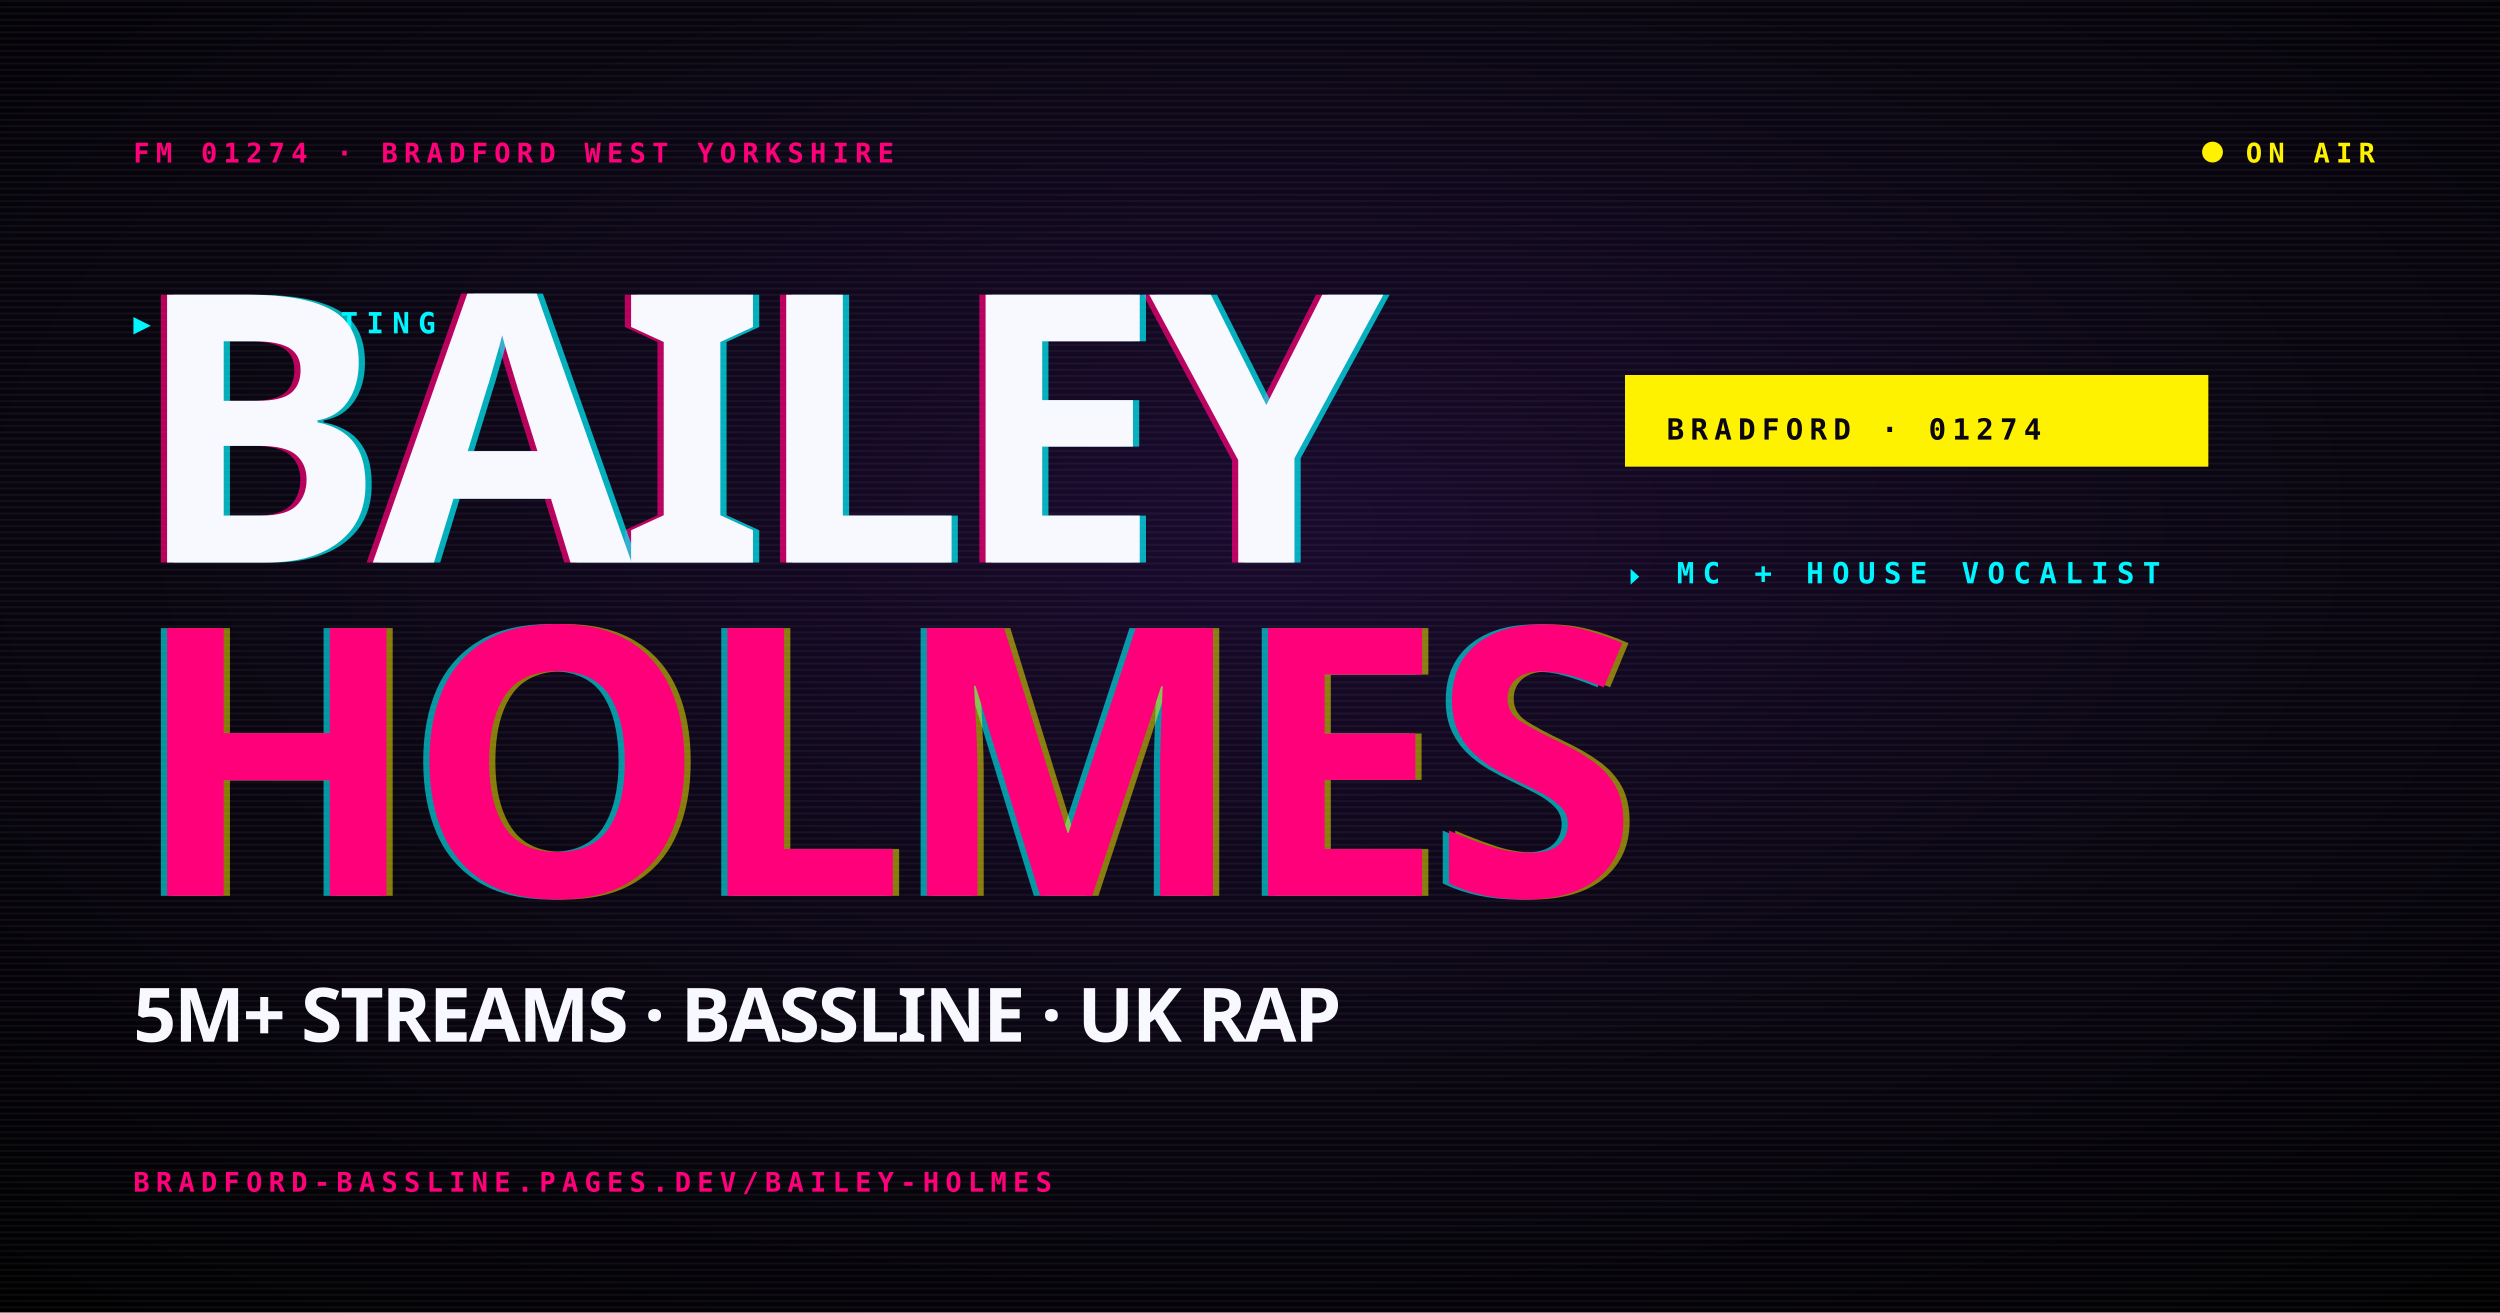
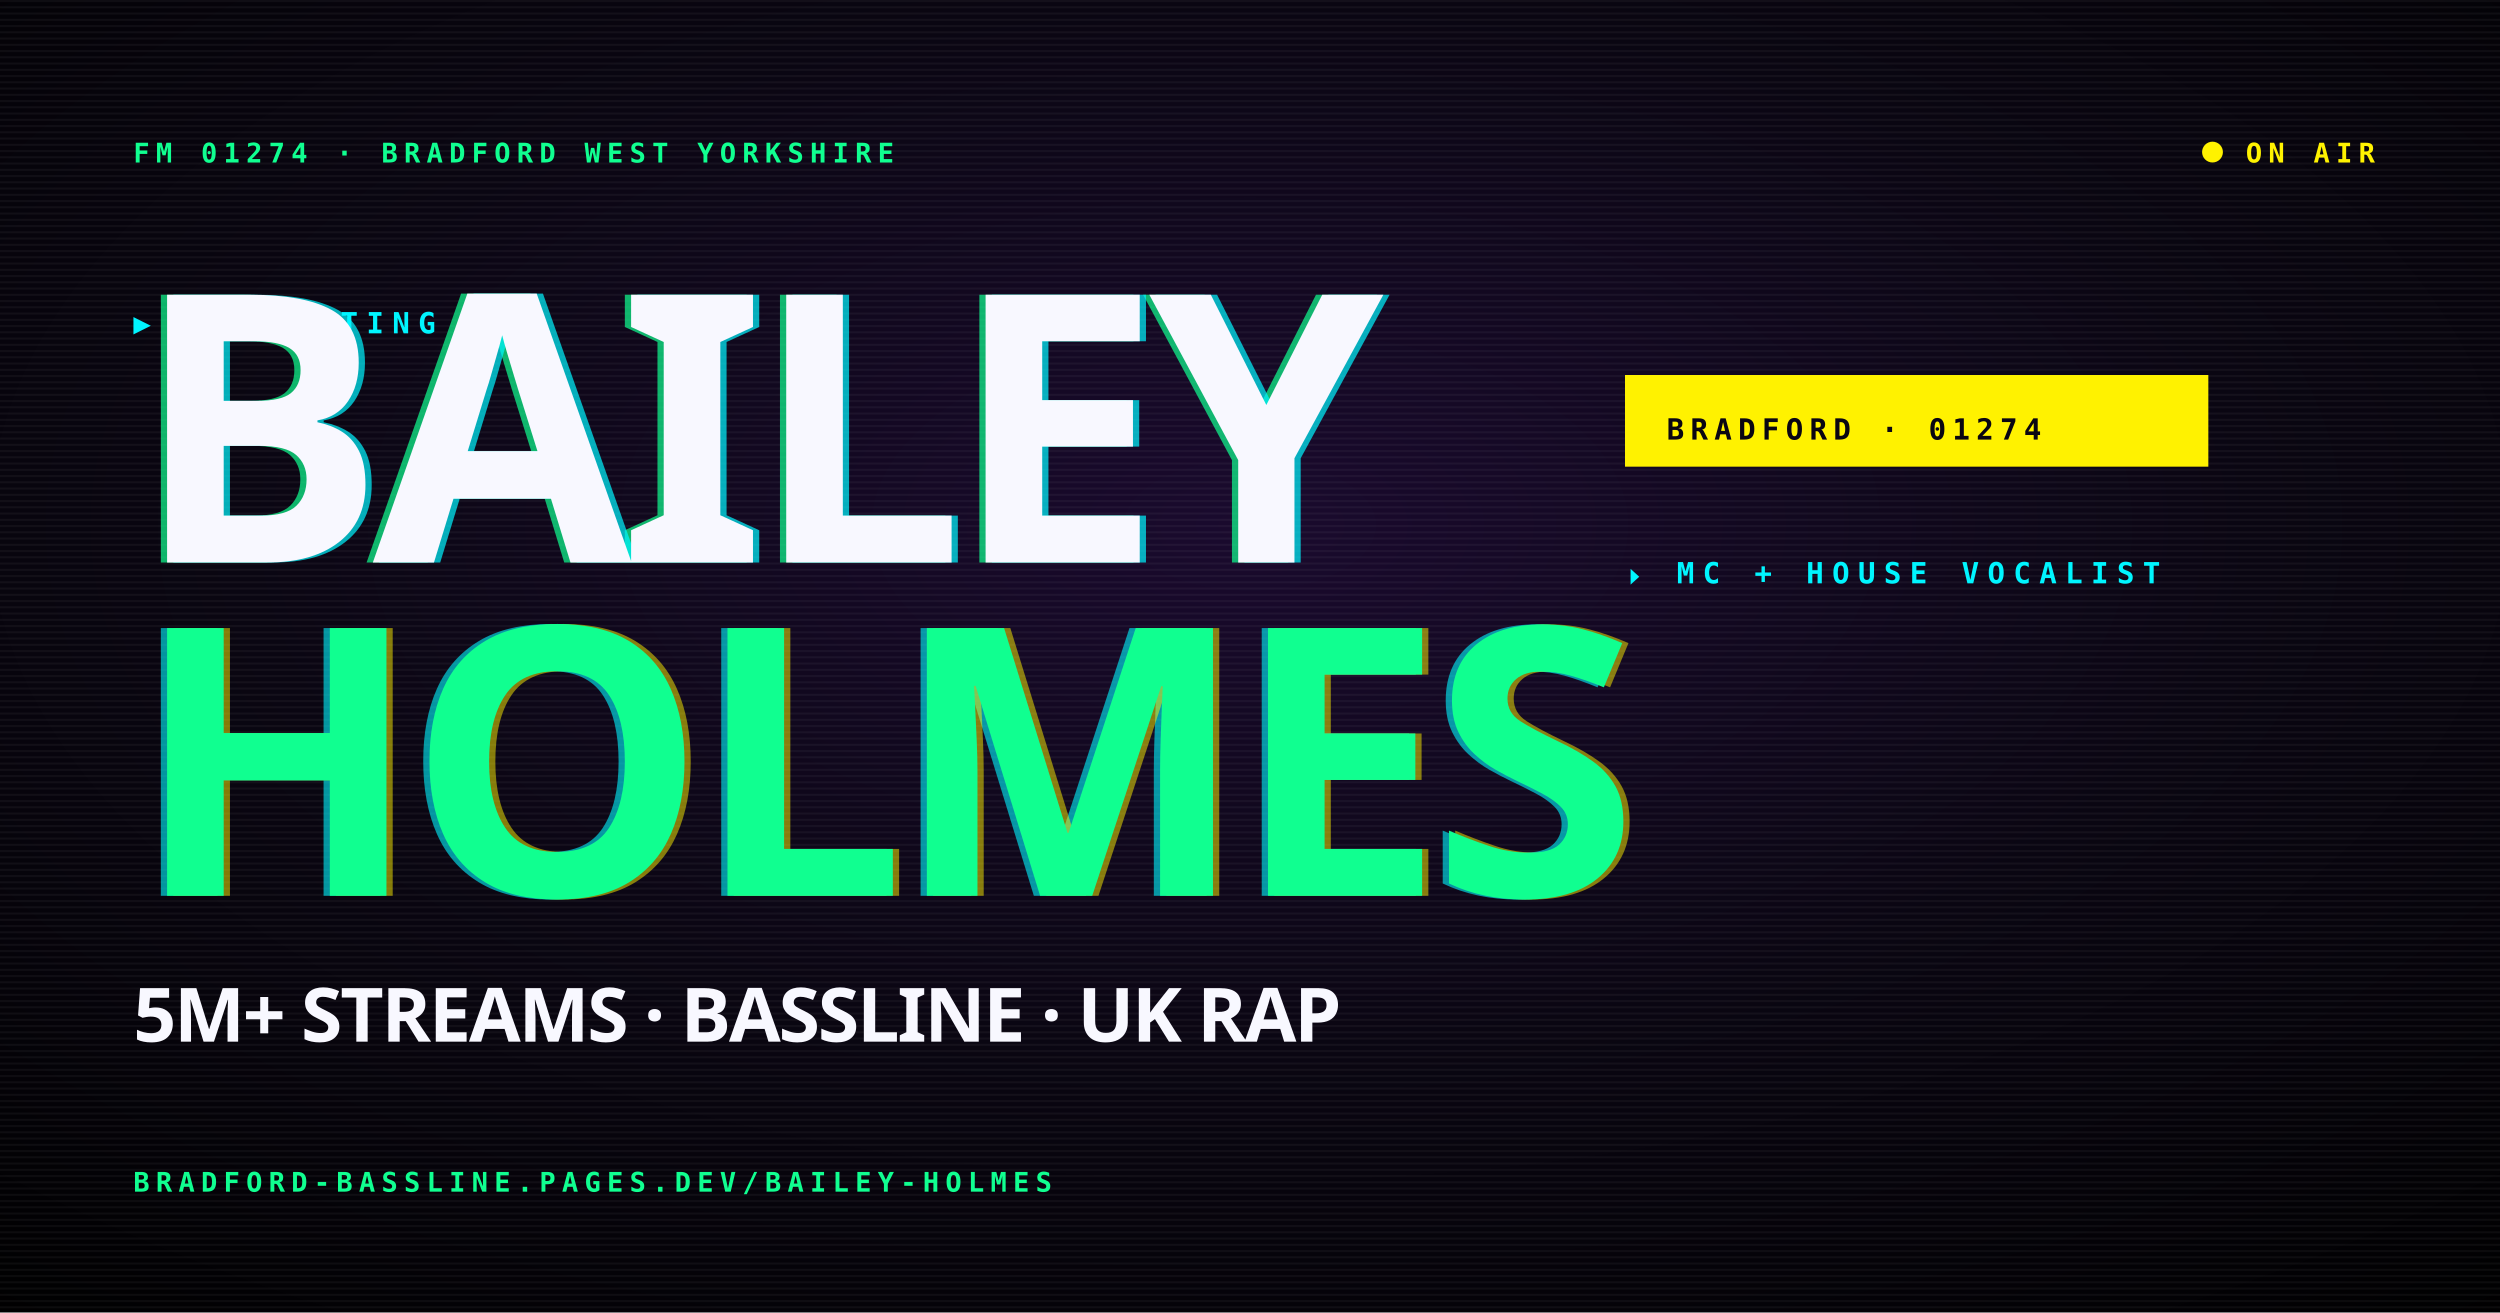
<svg xmlns="http://www.w3.org/2000/svg" width="1200" height="630" viewBox="0 0 1200 630">
  <defs>
    <radialGradient id="bgGrad" cx="50%" cy="40%" r="80%">
      <stop offset="0%" stop-color="#1a0a2e" />
      <stop offset="50%" stop-color="#0a0612" />
      <stop offset="100%" stop-color="#000000" />
    </radialGradient>
  </defs>
  <rect width="1200" height="630" fill="url(#bgGrad)" />
  <pattern id="scan" x="0" y="0" width="3" height="3" patternUnits="userSpaceOnUse">
    <rect x="0" y="0" width="3" height="1" fill="rgba(255,255,255,0.04)" />
  </pattern>
  <rect width="1200" height="630" fill="url(#scan)" />
-   <text x="64" y="78" font-family="'Space Mono', monospace" font-size="13" font-weight="700" fill="#ff007a" letter-spacing="3">FM 01274 · BRADFORD WEST YORKSHIRE</text>
+   <text x="64" y="78" font-family="'Space Mono', monospace" font-size="13" font-weight="700" fill="#10ff90" letter-spacing="3">FM 01274 · BRADFORD WEST YORKSHIRE</text>
  <circle cx="1062" cy="73" r="5" fill="#fff200" />
  <text x="1078" y="78" font-family="'Space Mono', monospace" font-size="13" font-weight="700" fill="#fff200" letter-spacing="3">ON AIR</text>
  <text x="64" y="160" font-family="'Space Mono', monospace" font-size="14" font-weight="700" fill="#00f5ff" letter-spacing="4">▶ PRESENTING</text>
-   <text x="61" y="270" font-family="'Big Shoulders Display', 'Impact', sans-serif" font-size="180" font-weight="900" fill="#ff007a" opacity="0.7" letter-spacing="-6">BAILEY</text>
+   <text x="61" y="270" font-family="'Big Shoulders Display', 'Impact', sans-serif" font-size="180" font-weight="900" fill="#10ff90" opacity="0.7" letter-spacing="-6">BAILEY</text>
  <text x="67" y="270" font-family="'Big Shoulders Display', 'Impact', sans-serif" font-size="180" font-weight="900" fill="#00f5ff" opacity="0.7" letter-spacing="-6">BAILEY</text>
  <text x="64" y="270" font-family="'Big Shoulders Display', 'Impact', sans-serif" font-size="180" font-weight="900" fill="#f8f8ff" letter-spacing="-6">BAILEY</text>
  <text x="61" y="430" font-family="'Big Shoulders Display', 'Impact', sans-serif" font-size="180" font-weight="900" fill="#00f5ff" opacity="0.6" letter-spacing="-6">HOLMES</text>
  <text x="67" y="430" font-family="'Big Shoulders Display', 'Impact', sans-serif" font-size="180" font-weight="900" fill="#fff200" opacity="0.5" letter-spacing="-6">HOLMES</text>
-   <text x="64" y="430" font-family="'Big Shoulders Display', 'Impact', sans-serif" font-size="180" font-weight="900" fill="#ff007a" letter-spacing="-6">HOLMES</text>
+   <text x="64" y="430" font-family="'Big Shoulders Display', 'Impact', sans-serif" font-size="180" font-weight="900" fill="#10ff90" letter-spacing="-6">HOLMES</text>
  <rect x="780" y="180" width="280" height="44" fill="#fff200" />
  <text x="800" y="211" font-family="'Space Mono', monospace" font-size="14" font-weight="700" fill="#0a0612" letter-spacing="3">BRADFORD · 01274</text>
  <text x="780" y="280" font-family="'Space Mono', monospace" font-size="14" font-weight="700" fill="#00f5ff" letter-spacing="4">⏵ MC + HOUSE VOCALIST</text>
  <text x="64" y="500" font-family="'Big Shoulders Display', 'Impact', sans-serif" font-size="36" font-weight="700" fill="#f8f8ff" letter-spacing="-1">5M+ STREAMS · BASSLINE · UK RAP</text>
-   <text x="64" y="572" font-family="'Space Mono', monospace" font-size="13" font-weight="700" fill="#ff007a" letter-spacing="3">BRADFORD-BASSLINE.PAGES.DEV/BAILEY-HOLMES</text>
+   <text x="64" y="572" font-family="'Space Mono', monospace" font-size="13" font-weight="700" fill="#10ff90" letter-spacing="3">BRADFORD-BASSLINE.PAGES.DEV/BAILEY-HOLMES</text>
</svg>
